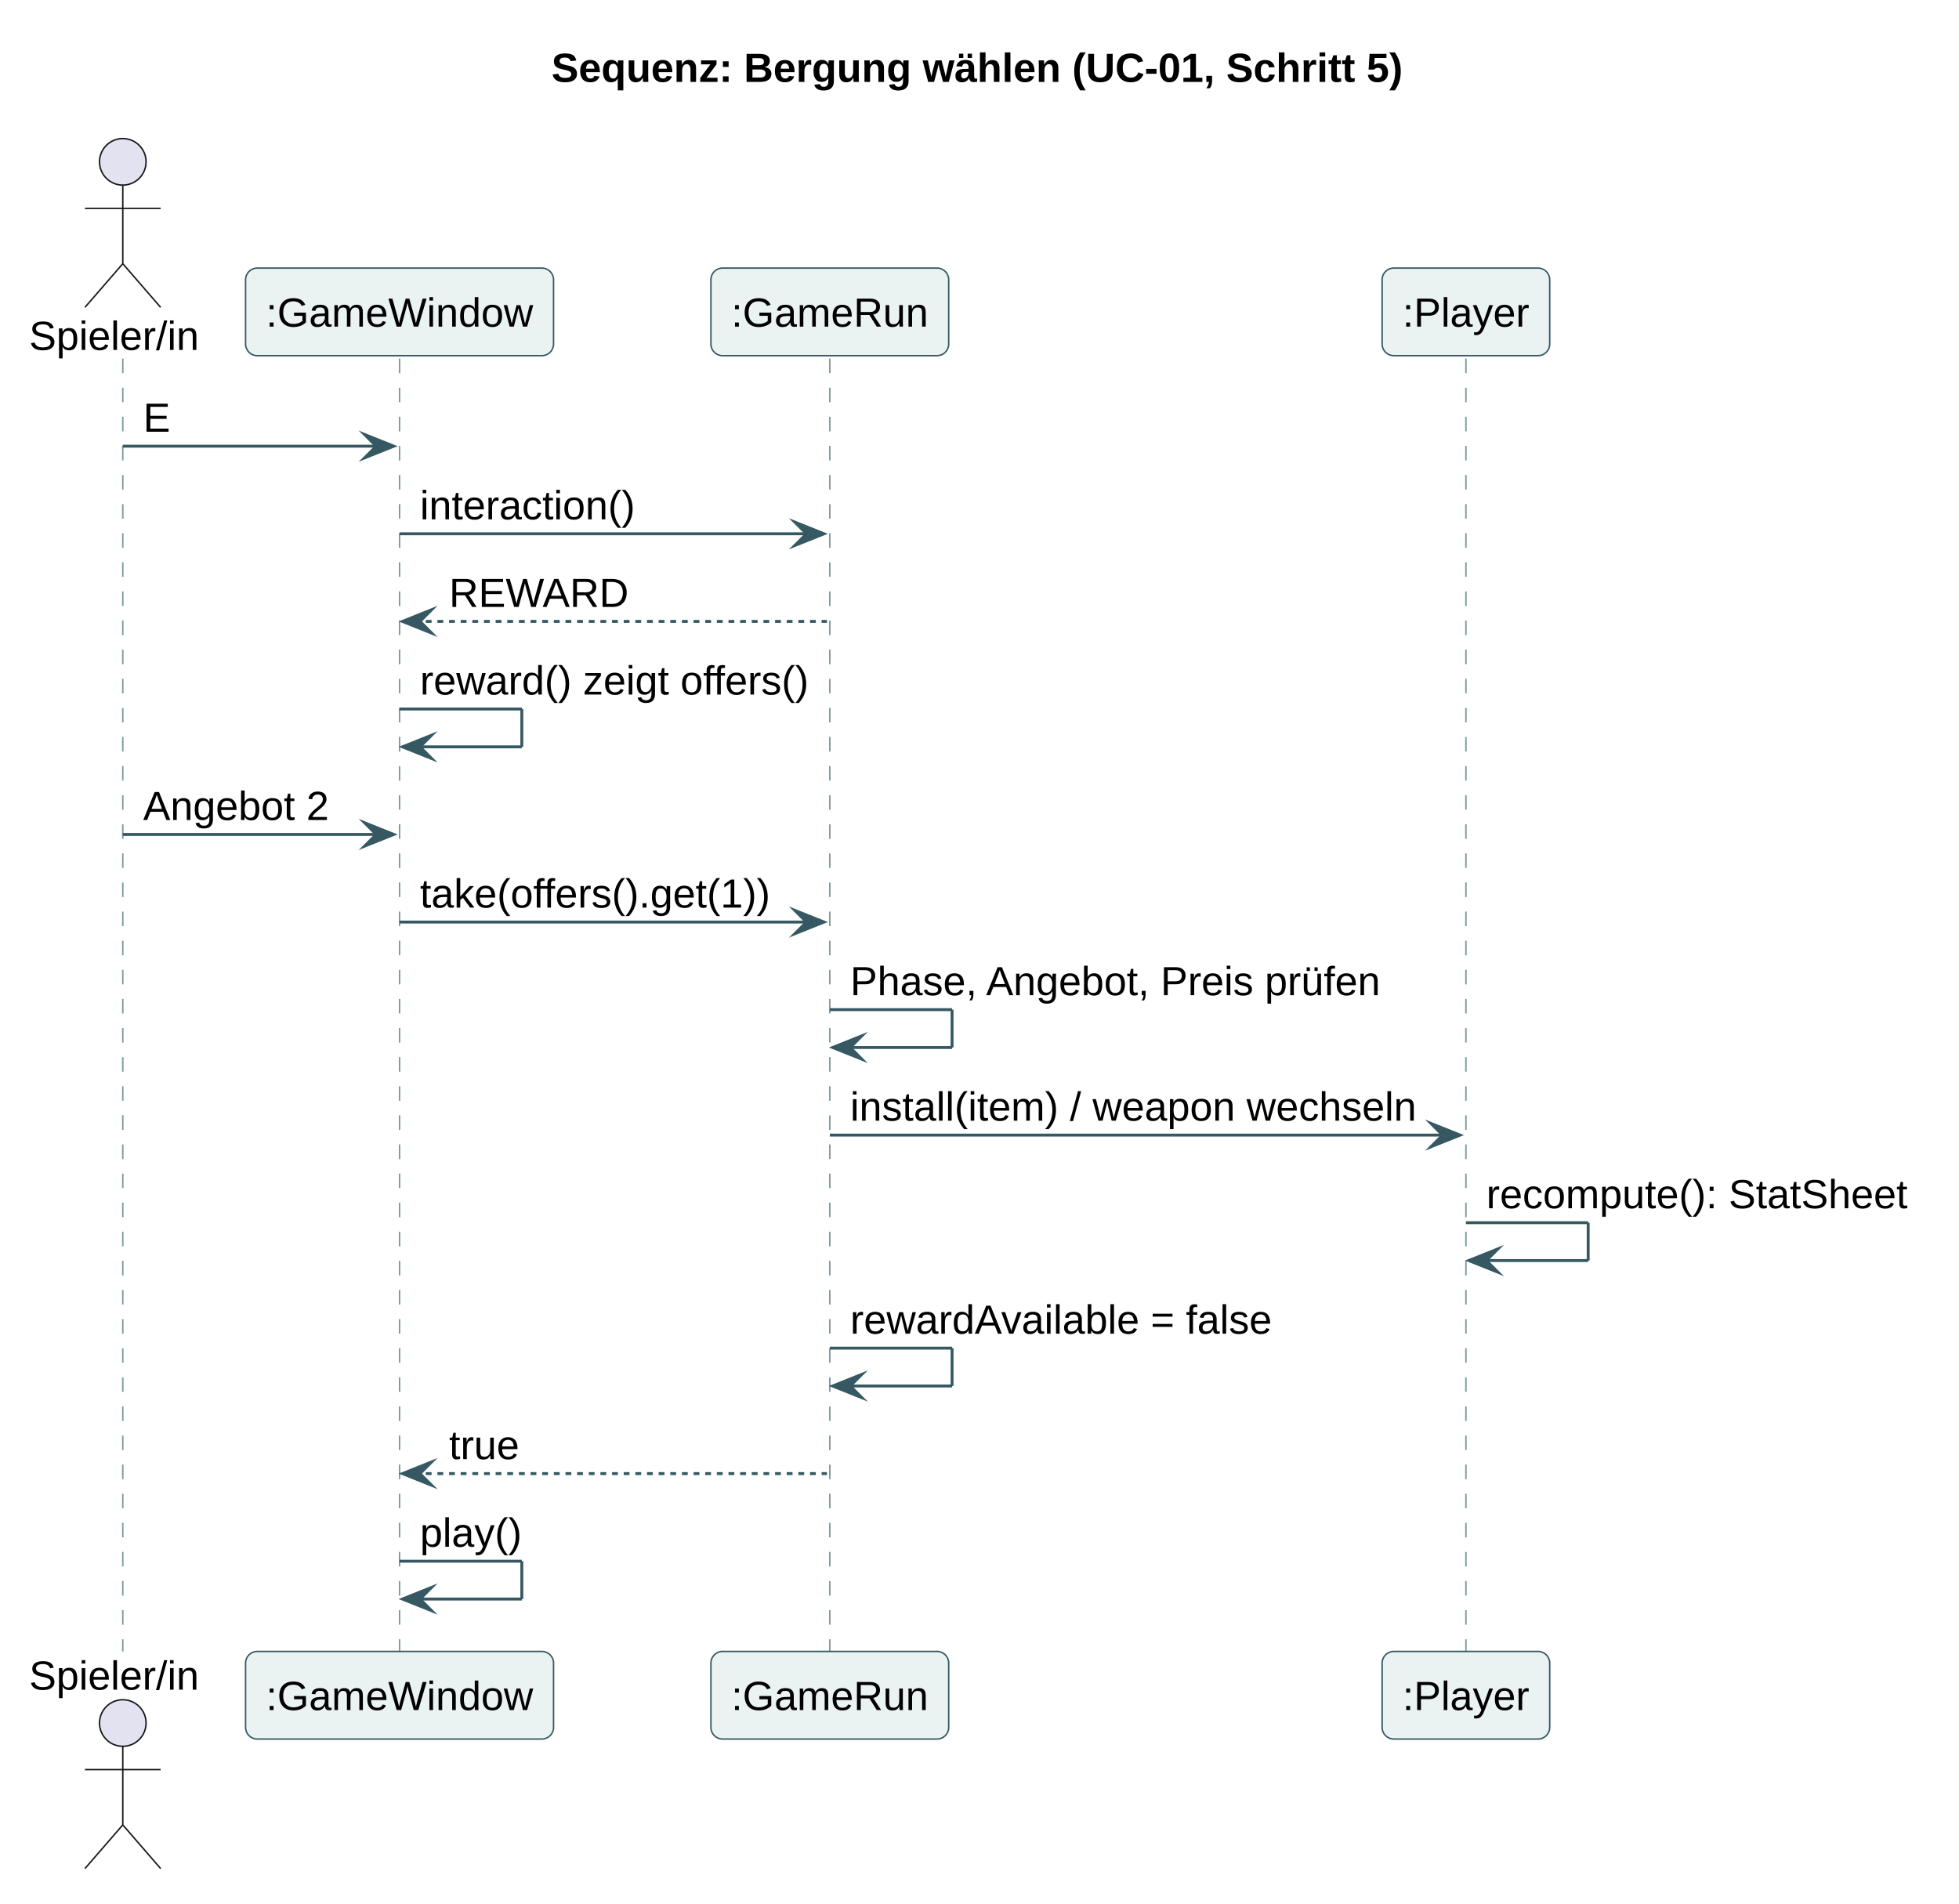
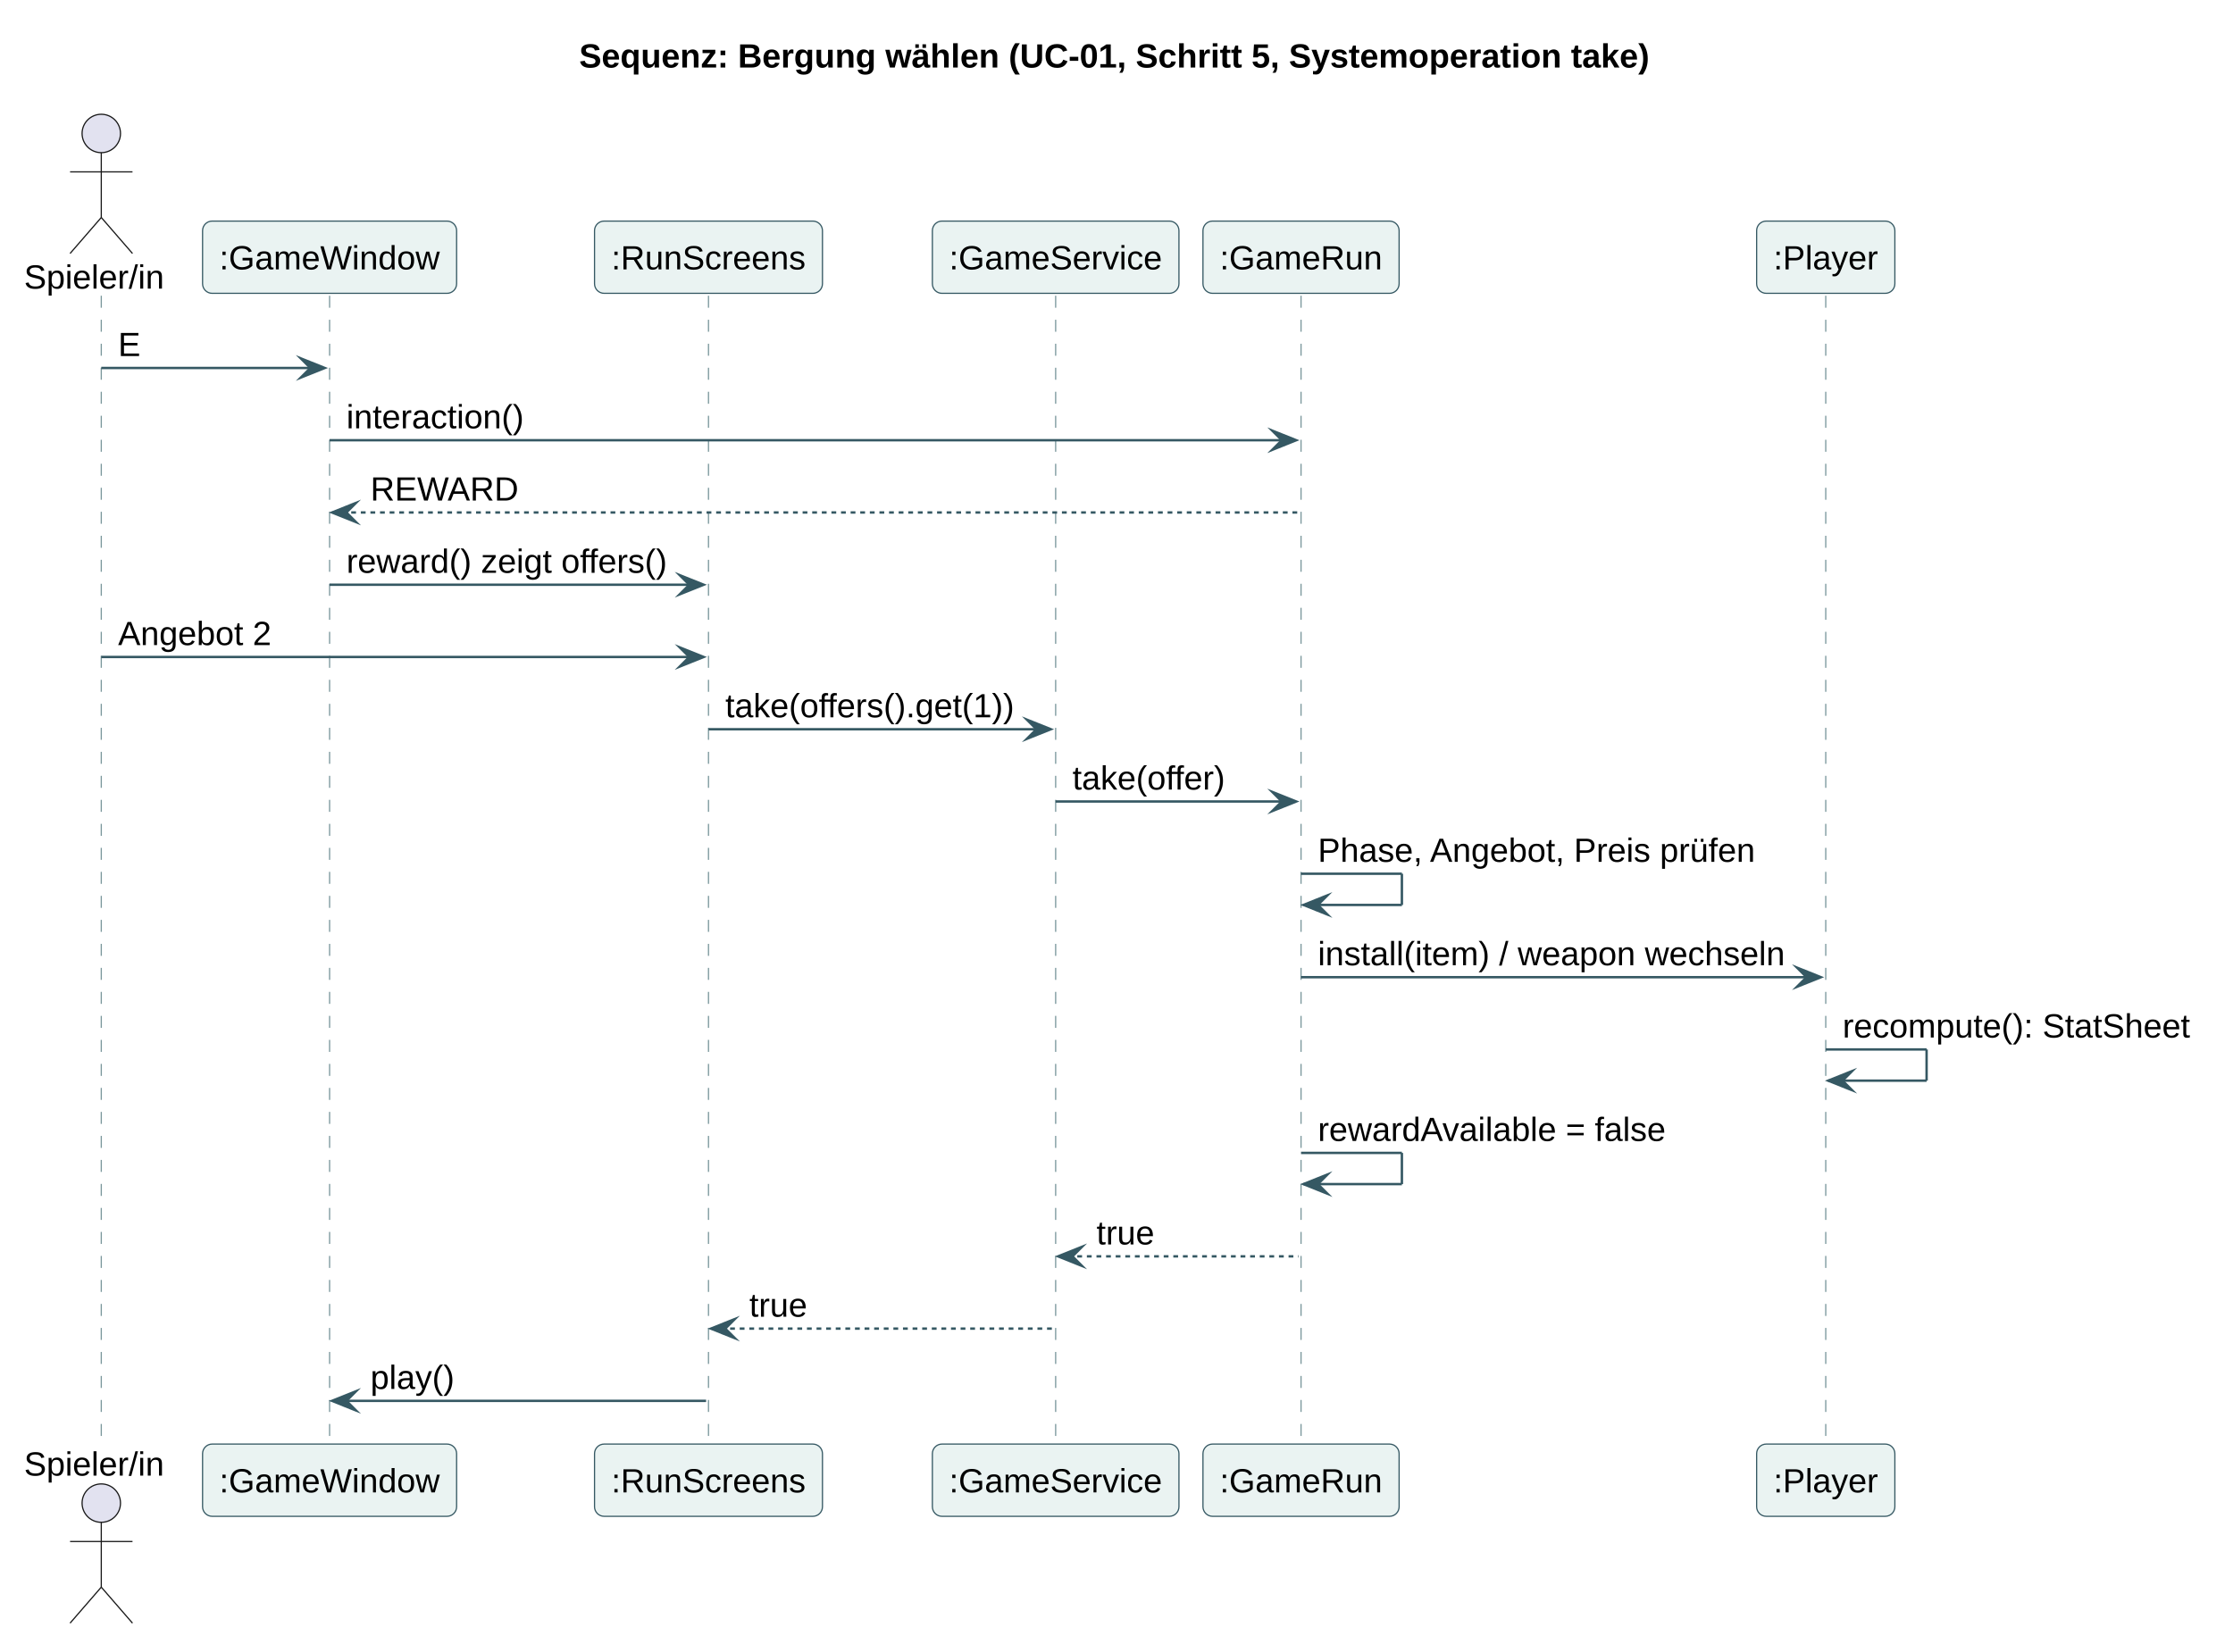
- <svg xmlns="http://www.w3.org/2000/svg" version="1.1" data-diagram-type="SEQUENCE" style="width:673px;height:654px;background:#FFFFFF;" width="673px" height="654px" viewBox="0 0 673 654" zoomAndPan="magnify" preserveAspectRatio="none" contentStyleType="text/css">
+ <svg xmlns="http://www.w3.org/2000/svg" version="1.1" data-diagram-type="SEQUENCE" style="width:930px;height:688px;background:#FFFFFF;" width="930px" height="688px" viewBox="0 0 930 688" zoomAndPan="magnify" preserveAspectRatio="none" contentStyleType="text/css">
  <defs />
  <g font-family="sans-serif" lengthAdjust="spacing">
    <g class="title" data-source-line="19">
-       <text x="189.434" y="28.132" fill="#000" font-size="14" textLength="292.476" font-weight="700" font-family="Arial">Sequenz: Bergung wählen (UC-01, Schritt 5)</text>
+       <text x="241.187" y="28.132" fill="#000" font-size="14" textLength="445.751" font-weight="700" font-family="Arial">Sequenz: Bergung wählen (UC-01, Schritt 5, Systemoperation take)</text>
    </g>
    <g>
-       <rect x="38.683" y="123.197" width="8" height="444.184" fill="#000" fill-opacity="0" />
-       <line x1="42.183" y1="123.197" x2="42.183" y2="567.381" style="stroke:#7A979C;stroke-width:0.5;stroke-dasharray:5,5;" />
+       <rect x="38.683" y="123.197" width="8" height="478.381" fill="#000" fill-opacity="0" />
+       <line x1="42.183" y1="123.197" x2="42.183" y2="601.578" style="stroke:#7A979C;stroke-width:0.5;stroke-dasharray:5,5;" />
    </g>
    <g>
-       <rect x="133.769" y="123.197" width="8" height="444.184" fill="#000" fill-opacity="0" />
-       <line x1="137.269" y1="123.197" x2="137.269" y2="567.381" style="stroke:#7A979C;stroke-width:0.5;stroke-dasharray:5,5;" />
+       <rect x="133.769" y="123.197" width="8" height="478.381" fill="#000" fill-opacity="0" />
+       <line x1="137.269" y1="123.197" x2="137.269" y2="601.578" style="stroke:#7A979C;stroke-width:0.5;stroke-dasharray:5,5;" />
    </g>
    <g>
-       <rect x="281.575" y="123.197" width="8" height="444.184" fill="#000" fill-opacity="0" />
-       <line x1="285.075" y1="123.197" x2="285.075" y2="567.381" style="stroke:#7A979C;stroke-width:0.5;stroke-dasharray:5,5;" />
+       <rect x="291.575" y="123.197" width="8" height="478.381" fill="#000" fill-opacity="0" />
+       <line x1="295.075" y1="123.197" x2="295.075" y2="601.578" style="stroke:#7A979C;stroke-width:0.5;stroke-dasharray:5,5;" />
    </g>
    <g>
-       <rect x="500.105" y="123.197" width="8" height="444.184" fill="#000" fill-opacity="0" />
-       <line x1="503.605" y1="123.197" x2="503.605" y2="567.381" style="stroke:#7A979C;stroke-width:0.5;stroke-dasharray:5,5;" />
+       <rect x="436.161" y="123.197" width="8" height="478.381" fill="#000" fill-opacity="0" />
+       <line x1="439.661" y1="123.197" x2="439.661" y2="601.578" style="stroke:#7A979C;stroke-width:0.5;stroke-dasharray:5,5;" />
+     </g>
+     <g>
+       <rect x="538.357" y="123.197" width="8" height="478.381" fill="#000" fill-opacity="0" />
+       <line x1="541.857" y1="123.197" x2="541.857" y2="601.578" style="stroke:#7A979C;stroke-width:0.5;stroke-dasharray:5,5;" />
+     </g>
+     <g>
+       <rect x="756.888" y="123.197" width="8" height="478.381" fill="#000" fill-opacity="0" />
+       <line x1="760.388" y1="123.197" x2="760.388" y2="601.578" style="stroke:#7A979C;stroke-width:0.5;stroke-dasharray:5,5;" />
    </g>
    <text x="10" y="120.23" fill="#000" font-size="14" textLength="58.365" font-family="Arial">Spieler/in</text>
    <ellipse cx="42.183" cy="55.599" rx="8" ry="8" fill="#E2E2F0" style="stroke:#181818;stroke-width:0.5;" />
    <path d="M42.183,63.599 L42.183,90.599 M29.183,71.599 L55.183,71.599 M42.183,90.599 L29.183,105.599 M42.183,90.599 L55.183,105.599" style="stroke:#181818;stroke-width:0.5;" fill="none" />
    <rect x="84.365" y="92.099" width="105.807" height="30.099" fill="#EAF3F2" style="stroke:#355863;stroke-width:0.5;" rx="4" ry="4" />
    <text x="91.365" y="112.23" fill="#000" font-size="14" textLength="91.807" font-family="Arial">:GameWindow</text>
-     <rect x="244.227" y="92.099" width="81.696" height="30.099" fill="#EAF3F2" style="stroke:#355863;stroke-width:0.5;" rx="4" ry="4" />
-     <text x="251.227" y="112.23" fill="#000" font-size="14" textLength="67.696" font-family="Arial">:GameRun</text>
-     <rect x="474.819" y="92.099" width="57.572" height="30.099" fill="#EAF3F2" style="stroke:#355863;stroke-width:0.5;" rx="4" ry="4" />
-     <text x="481.819" y="112.23" fill="#000" font-size="14" textLength="43.572" font-family="Arial">:Player</text>
-     <text x="10" y="580.513" fill="#000" font-size="14" textLength="58.365" font-family="Arial">Spieler/in</text>
-     <ellipse cx="42.183" cy="591.979" rx="8" ry="8" fill="#E2E2F0" style="stroke:#181818;stroke-width:0.5;" />
-     <path d="M42.183,599.979 L42.183,626.979 M29.183,607.979 L55.183,607.979 M42.183,626.979 L29.183,641.979 M42.183,626.979 L55.183,641.979" style="stroke:#181818;stroke-width:0.5;" fill="none" />
-     <rect x="84.365" y="567.381" width="105.807" height="30.099" fill="#EAF3F2" style="stroke:#355863;stroke-width:0.5;" rx="4" ry="4" />
-     <text x="91.365" y="587.513" fill="#000" font-size="14" textLength="91.807" font-family="Arial">:GameWindow</text>
-     <rect x="244.227" y="567.381" width="81.696" height="30.099" fill="#EAF3F2" style="stroke:#355863;stroke-width:0.5;" rx="4" ry="4" />
-     <text x="251.227" y="587.513" fill="#000" font-size="14" textLength="67.696" font-family="Arial">:GameRun</text>
-     <rect x="474.819" y="567.381" width="57.572" height="30.099" fill="#EAF3F2" style="stroke:#355863;stroke-width:0.5;" rx="4" ry="4" />
-     <text x="481.819" y="587.513" fill="#000" font-size="14" textLength="43.572" font-family="Arial">:Player</text>
+     <rect x="247.61" y="92.099" width="94.931" height="30.099" fill="#EAF3F2" style="stroke:#355863;stroke-width:0.5;" rx="4" ry="4" />
+     <text x="254.61" y="112.23" fill="#000" font-size="14" textLength="80.931" font-family="Arial">:RunScreens</text>
+     <rect x="388.313" y="92.099" width="102.696" height="30.099" fill="#EAF3F2" style="stroke:#355863;stroke-width:0.5;" rx="4" ry="4" />
+     <text x="395.313" y="112.23" fill="#000" font-size="14" textLength="88.696" font-family="Arial">:GameService</text>
+     <rect x="501.009" y="92.099" width="81.696" height="30.099" fill="#EAF3F2" style="stroke:#355863;stroke-width:0.5;" rx="4" ry="4" />
+     <text x="508.009" y="112.23" fill="#000" font-size="14" textLength="67.696" font-family="Arial">:GameRun</text>
+     <rect x="731.602" y="92.099" width="57.572" height="30.099" fill="#EAF3F2" style="stroke:#355863;stroke-width:0.5;" rx="4" ry="4" />
+     <text x="738.602" y="112.23" fill="#000" font-size="14" textLength="43.572" font-family="Arial">:Player</text>
+     <text x="10" y="614.71" fill="#000" font-size="14" textLength="58.365" font-family="Arial">Spieler/in</text>
+     <ellipse cx="42.183" cy="626.177" rx="8" ry="8" fill="#E2E2F0" style="stroke:#181818;stroke-width:0.5;" />
+     <path d="M42.183,634.177 L42.183,661.177 M29.183,642.177 L55.183,642.177 M42.183,661.177 L29.183,676.177 M42.183,661.177 L55.183,676.177" style="stroke:#181818;stroke-width:0.5;" fill="none" />
+     <rect x="84.365" y="601.578" width="105.807" height="30.099" fill="#EAF3F2" style="stroke:#355863;stroke-width:0.5;" rx="4" ry="4" />
+     <text x="91.365" y="621.71" fill="#000" font-size="14" textLength="91.807" font-family="Arial">:GameWindow</text>
+     <rect x="247.61" y="601.578" width="94.931" height="30.099" fill="#EAF3F2" style="stroke:#355863;stroke-width:0.5;" rx="4" ry="4" />
+     <text x="254.61" y="621.71" fill="#000" font-size="14" textLength="80.931" font-family="Arial">:RunScreens</text>
+     <rect x="388.313" y="601.578" width="102.696" height="30.099" fill="#EAF3F2" style="stroke:#355863;stroke-width:0.5;" rx="4" ry="4" />
+     <text x="395.313" y="621.71" fill="#000" font-size="14" textLength="88.696" font-family="Arial">:GameService</text>
+     <rect x="501.009" y="601.578" width="81.696" height="30.099" fill="#EAF3F2" style="stroke:#355863;stroke-width:0.5;" rx="4" ry="4" />
+     <text x="508.009" y="621.71" fill="#000" font-size="14" textLength="67.696" font-family="Arial">:GameRun</text>
+     <rect x="731.602" y="601.578" width="57.572" height="30.099" fill="#EAF3F2" style="stroke:#355863;stroke-width:0.5;" rx="4" ry="4" />
+     <text x="738.602" y="621.71" fill="#000" font-size="14" textLength="43.572" font-family="Arial">:Player</text>
    <polygon points="125.269,149.296,135.269,153.296,125.269,157.296,129.269,153.296" fill="#355863" style="stroke:#355863;stroke-width:1;stroke-linejoin:miter;stroke-miterlimit:10;" />
    <line x1="42.183" y1="153.296" x2="131.269" y2="153.296" style="stroke:#355863;stroke-width:1;" />
    <text x="49.183" y="148.329" fill="#000" font-size="14" font-family="Arial">E</text>
-     <polygon points="273.075,179.395,283.075,183.395,273.075,187.395,277.075,183.395" fill="#355863" style="stroke:#355863;stroke-width:1;stroke-linejoin:miter;stroke-miterlimit:10;" />
-     <line x1="137.269" y1="183.395" x2="279.075" y2="183.395" style="stroke:#355863;stroke-width:1;" />
+     <polygon points="529.857,179.395,539.857,183.395,529.857,187.395,533.857,183.395" fill="#355863" style="stroke:#355863;stroke-width:1;stroke-linejoin:miter;stroke-miterlimit:10;" />
+     <line x1="137.269" y1="183.395" x2="535.857" y2="183.395" style="stroke:#355863;stroke-width:1;" />
    <text x="144.269" y="178.428" fill="#000" font-size="14" textLength="73.917" font-family="Arial">interaction()</text>
    <polygon points="148.269,209.493,138.269,213.493,148.269,217.493,144.269,213.493" fill="#355863" style="stroke:#355863;stroke-width:1;stroke-linejoin:miter;stroke-miterlimit:10;" />
-     <line x1="142.269" y1="213.493" x2="284.075" y2="213.493" style="stroke:#355863;stroke-width:1;stroke-dasharray:2,2;" />
+     <line x1="142.269" y1="213.493" x2="540.857" y2="213.493" style="stroke:#355863;stroke-width:1;stroke-dasharray:2,2;" />
    <text x="154.269" y="208.526" fill="#000" font-size="14" textLength="62.221" font-family="Arial">REWARD</text>
-     <line x1="137.269" y1="243.592" x2="179.269" y2="243.592" style="stroke:#355863;stroke-width:1;" />
-     <line x1="179.269" y1="243.592" x2="179.269" y2="256.592" style="stroke:#355863;stroke-width:1;" />
-     <line x1="138.269" y1="256.592" x2="179.269" y2="256.592" style="stroke:#355863;stroke-width:1;" />
-     <polygon points="148.269,252.592,138.269,256.592,148.269,260.592,144.269,256.592" fill="#355863" style="stroke:#355863;stroke-width:1;stroke-linejoin:miter;stroke-miterlimit:10;" />
+     <polygon points="283.075,239.592,293.075,243.592,283.075,247.592,287.075,243.592" fill="#355863" style="stroke:#355863;stroke-width:1;stroke-linejoin:miter;stroke-miterlimit:10;" />
+     <line x1="137.269" y1="243.592" x2="289.075" y2="243.592" style="stroke:#355863;stroke-width:1;" />
    <text x="144.269" y="238.625" fill="#000" font-size="14" textLength="133.807" font-family="Arial">reward() zeigt offers()</text>
-     <polygon points="125.269,282.69,135.269,286.69,125.269,290.69,129.269,286.69" fill="#355863" style="stroke:#355863;stroke-width:1;stroke-linejoin:miter;stroke-miterlimit:10;" />
-     <line x1="42.183" y1="286.69" x2="131.269" y2="286.69" style="stroke:#355863;stroke-width:1;" />
-     <text x="49.183" y="281.724" fill="#000" font-size="14" textLength="63.834" font-family="Arial">Angebot 2</text>
-     <polygon points="273.075,312.789,283.075,316.789,273.075,320.789,277.075,316.789" fill="#355863" style="stroke:#355863;stroke-width:1;stroke-linejoin:miter;stroke-miterlimit:10;" />
-     <line x1="137.269" y1="316.789" x2="279.075" y2="316.789" style="stroke:#355863;stroke-width:1;" />
-     <text x="144.269" y="311.822" fill="#000" font-size="14" textLength="120.586" font-family="Arial">take(offers().get(1))</text>
-     <line x1="285.075" y1="346.888" x2="327.075" y2="346.888" style="stroke:#355863;stroke-width:1;" />
-     <line x1="327.075" y1="346.888" x2="327.075" y2="359.888" style="stroke:#355863;stroke-width:1;" />
-     <line x1="286.075" y1="359.888" x2="327.075" y2="359.888" style="stroke:#355863;stroke-width:1;" />
-     <polygon points="296.075,355.888,286.075,359.888,296.075,363.888,292.075,359.888" fill="#355863" style="stroke:#355863;stroke-width:1;stroke-linejoin:miter;stroke-miterlimit:10;" />
-     <text x="292.075" y="341.921" fill="#000" font-size="14" textLength="182.896" font-family="Arial">Phase, Angebot, Preis prüfen</text>
-     <polygon points="491.605,385.986,501.605,389.986,491.605,393.986,495.605,389.986" fill="#355863" style="stroke:#355863;stroke-width:1;stroke-linejoin:miter;stroke-miterlimit:10;" />
-     <line x1="285.075" y1="389.986" x2="497.605" y2="389.986" style="stroke:#355863;stroke-width:1;" />
-     <text x="292.075" y="385.02" fill="#000" font-size="14" textLength="194.53" font-family="Arial">install(item) / weapon wechseln</text>
-     <line x1="503.605" y1="420.085" x2="545.605" y2="420.085" style="stroke:#355863;stroke-width:1;" />
-     <line x1="545.605" y1="420.085" x2="545.605" y2="433.085" style="stroke:#355863;stroke-width:1;" />
-     <line x1="504.605" y1="433.085" x2="545.605" y2="433.085" style="stroke:#355863;stroke-width:1;" />
-     <polygon points="514.605,429.085,504.605,433.085,514.605,437.085,510.605,433.085" fill="#355863" style="stroke:#355863;stroke-width:1;stroke-linejoin:miter;stroke-miterlimit:10;" />
-     <text x="510.605" y="415.118" fill="#000" font-size="14" textLength="144.737" font-family="Arial">recompute(): StatSheet</text>
-     <line x1="285.075" y1="463.184" x2="327.075" y2="463.184" style="stroke:#355863;stroke-width:1;" />
-     <line x1="327.075" y1="463.184" x2="327.075" y2="476.184" style="stroke:#355863;stroke-width:1;" />
-     <line x1="286.075" y1="476.184" x2="327.075" y2="476.184" style="stroke:#355863;stroke-width:1;" />
-     <polygon points="296.075,472.184,286.075,476.184,296.075,480.184,292.075,476.184" fill="#355863" style="stroke:#355863;stroke-width:1;stroke-linejoin:miter;stroke-miterlimit:10;" />
-     <text x="292.075" y="458.217" fill="#000" font-size="14" textLength="145.134" font-family="Arial">rewardAvailable = false</text>
-     <polygon points="148.269,502.282,138.269,506.282,148.269,510.282,144.269,506.282" fill="#355863" style="stroke:#355863;stroke-width:1;stroke-linejoin:miter;stroke-miterlimit:10;" />
-     <line x1="142.269" y1="506.282" x2="284.075" y2="506.282" style="stroke:#355863;stroke-width:1;stroke-dasharray:2,2;" />
-     <text x="154.269" y="501.315" fill="#000" font-size="14" textLength="24.124" font-family="Arial">true</text>
-     <line x1="137.269" y1="536.381" x2="179.269" y2="536.381" style="stroke:#355863;stroke-width:1;" />
-     <line x1="179.269" y1="536.381" x2="179.269" y2="549.381" style="stroke:#355863;stroke-width:1;" />
-     <line x1="138.269" y1="549.381" x2="179.269" y2="549.381" style="stroke:#355863;stroke-width:1;" />
-     <polygon points="148.269,545.381,138.269,549.381,148.269,553.381,144.269,549.381" fill="#355863" style="stroke:#355863;stroke-width:1;stroke-linejoin:miter;stroke-miterlimit:10;" />
-     <text x="144.269" y="531.414" fill="#000" font-size="14" textLength="35.007" font-family="Arial">play()</text>
+     <polygon points="283.075,269.69,293.075,273.69,283.075,277.69,287.075,273.69" fill="#355863" style="stroke:#355863;stroke-width:1;stroke-linejoin:miter;stroke-miterlimit:10;" />
+     <line x1="42.183" y1="273.69" x2="289.075" y2="273.69" style="stroke:#355863;stroke-width:1;" />
+     <text x="49.183" y="268.724" fill="#000" font-size="14" textLength="63.834" font-family="Arial">Angebot 2</text>
+     <polygon points="427.661,299.789,437.661,303.789,427.661,307.789,431.661,303.789" fill="#355863" style="stroke:#355863;stroke-width:1;stroke-linejoin:miter;stroke-miterlimit:10;" />
+     <line x1="295.075" y1="303.789" x2="433.661" y2="303.789" style="stroke:#355863;stroke-width:1;" />
+     <text x="302.075" y="298.822" fill="#000" font-size="14" textLength="120.586" font-family="Arial">take(offers().get(1))</text>
+     <polygon points="529.857,329.888,539.857,333.888,529.857,337.888,533.857,333.888" fill="#355863" style="stroke:#355863;stroke-width:1;stroke-linejoin:miter;stroke-miterlimit:10;" />
+     <line x1="439.661" y1="333.888" x2="535.857" y2="333.888" style="stroke:#355863;stroke-width:1;" />
+     <text x="446.661" y="328.921" fill="#000" font-size="14" textLength="63.8" font-family="Arial">take(offer)</text>
+     <line x1="541.857" y1="363.986" x2="583.857" y2="363.986" style="stroke:#355863;stroke-width:1;" />
+     <line x1="583.857" y1="363.986" x2="583.857" y2="376.986" style="stroke:#355863;stroke-width:1;" />
+     <line x1="542.857" y1="376.986" x2="583.857" y2="376.986" style="stroke:#355863;stroke-width:1;" />
+     <polygon points="552.857,372.986,542.857,376.986,552.857,380.986,548.857,376.986" fill="#355863" style="stroke:#355863;stroke-width:1;stroke-linejoin:miter;stroke-miterlimit:10;" />
+     <text x="548.857" y="359.02" fill="#000" font-size="14" textLength="182.896" font-family="Arial">Phase, Angebot, Preis prüfen</text>
+     <polygon points="748.388,403.085,758.388,407.085,748.388,411.085,752.388,407.085" fill="#355863" style="stroke:#355863;stroke-width:1;stroke-linejoin:miter;stroke-miterlimit:10;" />
+     <line x1="541.857" y1="407.085" x2="754.388" y2="407.085" style="stroke:#355863;stroke-width:1;" />
+     <text x="548.857" y="402.118" fill="#000" font-size="14" textLength="194.53" font-family="Arial">install(item) / weapon wechseln</text>
+     <line x1="760.388" y1="437.184" x2="802.388" y2="437.184" style="stroke:#355863;stroke-width:1;" />
+     <line x1="802.388" y1="437.184" x2="802.388" y2="450.184" style="stroke:#355863;stroke-width:1;" />
+     <line x1="761.388" y1="450.184" x2="802.388" y2="450.184" style="stroke:#355863;stroke-width:1;" />
+     <polygon points="771.388,446.184,761.388,450.184,771.388,454.184,767.388,450.184" fill="#355863" style="stroke:#355863;stroke-width:1;stroke-linejoin:miter;stroke-miterlimit:10;" />
+     <text x="767.388" y="432.217" fill="#000" font-size="14" textLength="144.737" font-family="Arial">recompute(): StatSheet</text>
+     <line x1="541.857" y1="480.282" x2="583.857" y2="480.282" style="stroke:#355863;stroke-width:1;" />
+     <line x1="583.857" y1="480.282" x2="583.857" y2="493.282" style="stroke:#355863;stroke-width:1;" />
+     <line x1="542.857" y1="493.282" x2="583.857" y2="493.282" style="stroke:#355863;stroke-width:1;" />
+     <polygon points="552.857,489.282,542.857,493.282,552.857,497.282,548.857,493.282" fill="#355863" style="stroke:#355863;stroke-width:1;stroke-linejoin:miter;stroke-miterlimit:10;" />
+     <text x="548.857" y="475.315" fill="#000" font-size="14" textLength="145.134" font-family="Arial">rewardAvailable = false</text>
+     <polygon points="450.661,519.381,440.661,523.381,450.661,527.381,446.661,523.381" fill="#355863" style="stroke:#355863;stroke-width:1;stroke-linejoin:miter;stroke-miterlimit:10;" />
+     <line x1="444.661" y1="523.381" x2="540.857" y2="523.381" style="stroke:#355863;stroke-width:1;stroke-dasharray:2,2;" />
+     <text x="456.661" y="518.414" fill="#000" font-size="14" textLength="24.124" font-family="Arial">true</text>
+     <polygon points="306.075,549.479,296.075,553.479,306.075,557.479,302.075,553.479" fill="#355863" style="stroke:#355863;stroke-width:1;stroke-linejoin:miter;stroke-miterlimit:10;" />
+     <line x1="300.075" y1="553.479" x2="438.661" y2="553.479" style="stroke:#355863;stroke-width:1;stroke-dasharray:2,2;" />
+     <text x="312.075" y="548.513" fill="#000" font-size="14" textLength="24.124" font-family="Arial">true</text>
+     <polygon points="148.269,579.578,138.269,583.578,148.269,587.578,144.269,583.578" fill="#355863" style="stroke:#355863;stroke-width:1;stroke-linejoin:miter;stroke-miterlimit:10;" />
+     <line x1="142.269" y1="583.578" x2="294.075" y2="583.578" style="stroke:#355863;stroke-width:1;" />
+     <text x="154.269" y="578.611" fill="#000" font-size="14" textLength="35.007" font-family="Arial">play()</text>
  </g>
</svg>
